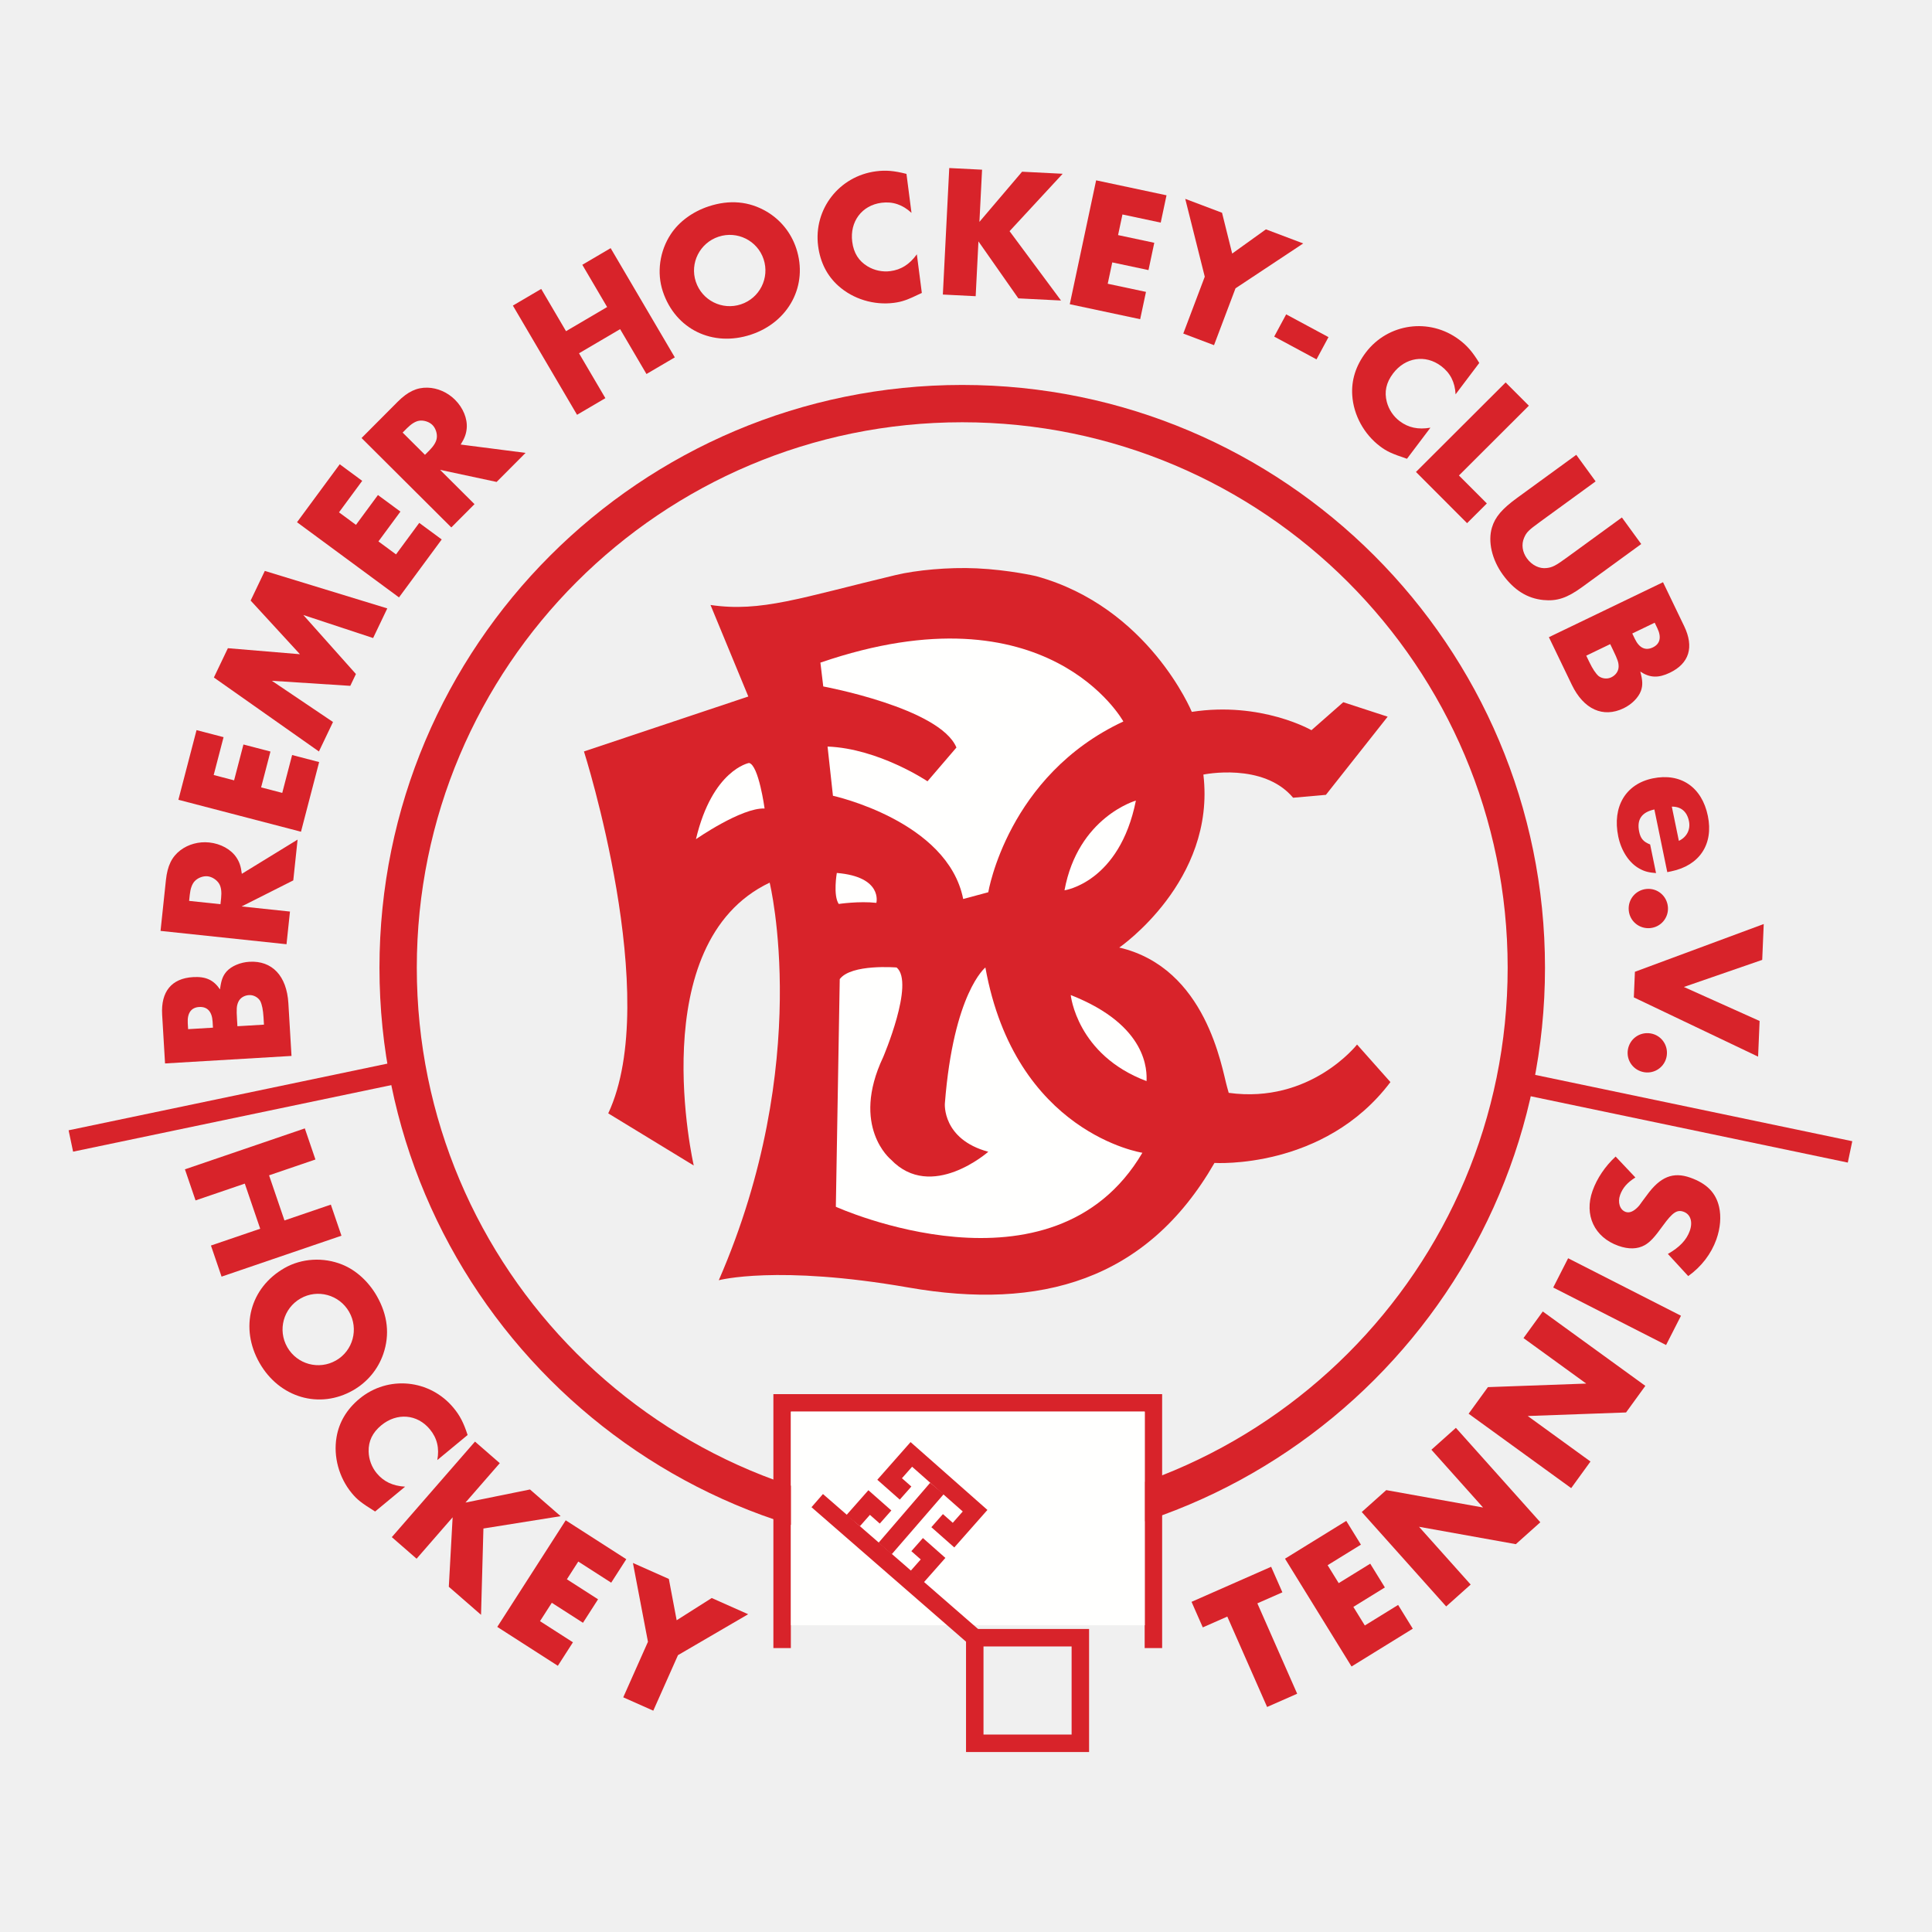
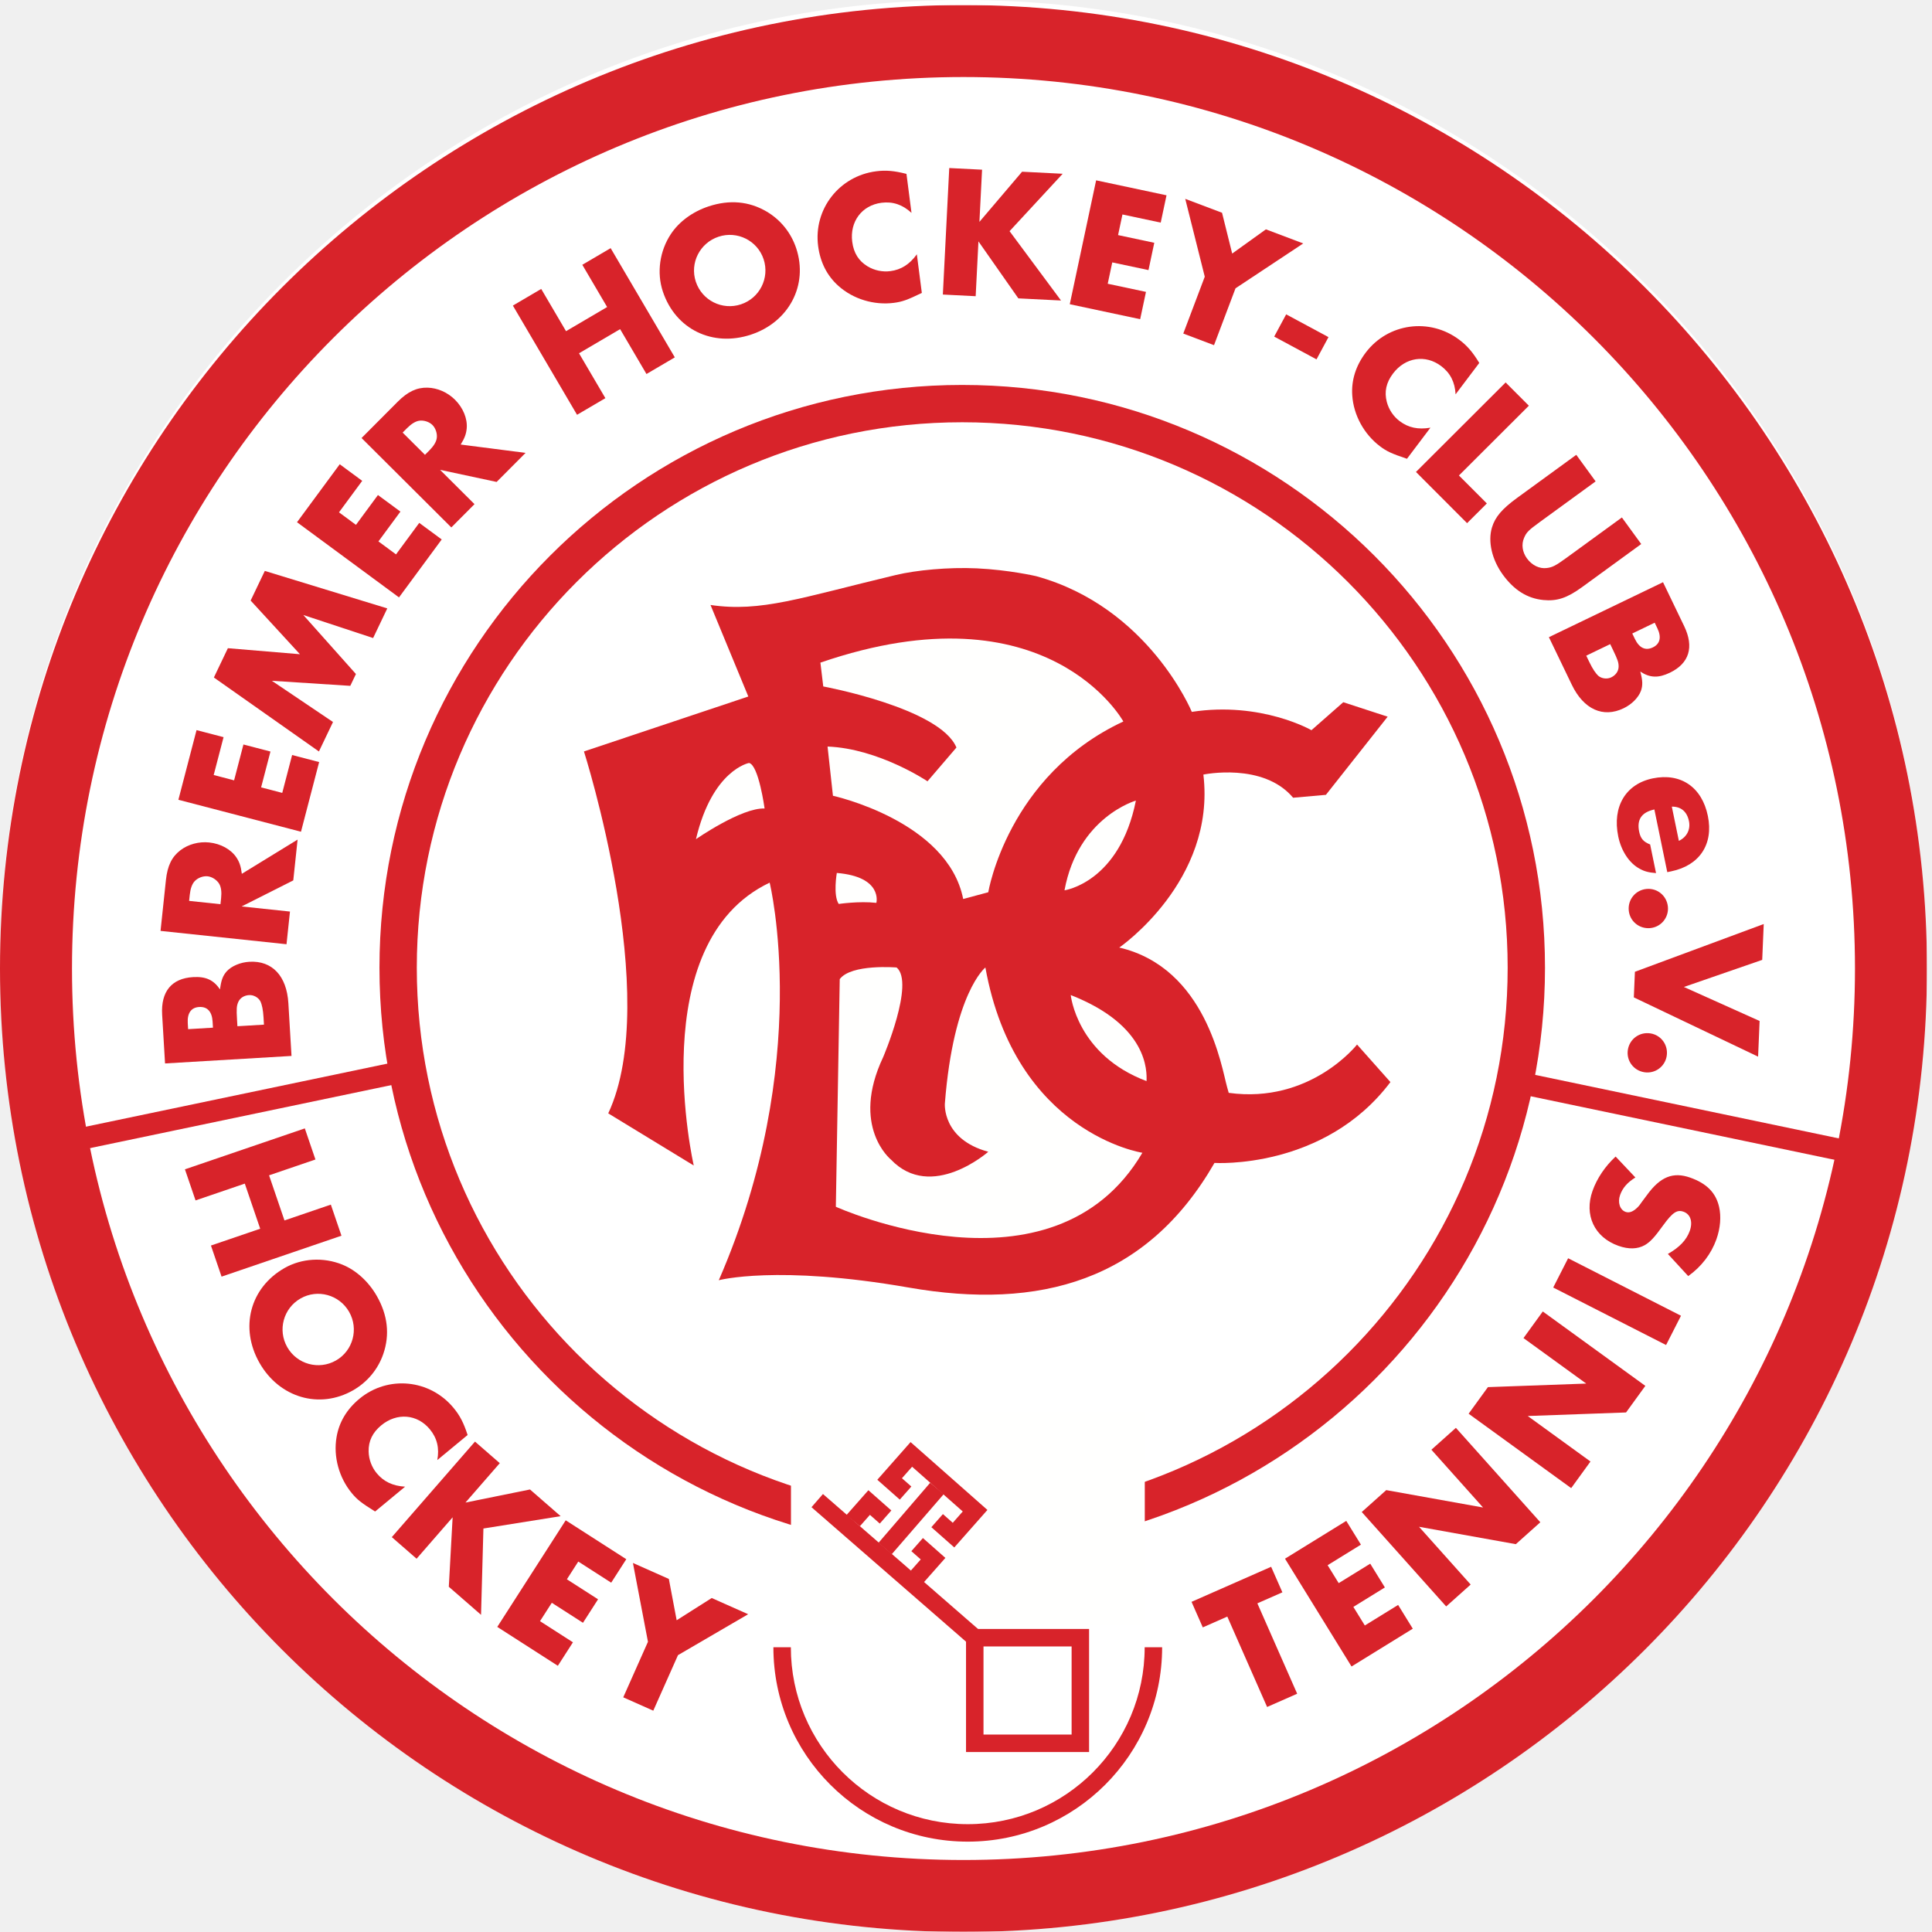
<svg xmlns="http://www.w3.org/2000/svg" xmlns:xlink="http://www.w3.org/1999/xlink" width="354px" height="354px" viewBox="0 0 354 354" version="1.1">
+   <defs>
+     <polygon id="path-z-7s5gzp4d-1" points="0 0 353.079 0 353.079 353.019 0 353.019" />
+   </defs>
  <g id="Bremen" stroke="none" stroke-width="1" fill="none" fill-rule="evenodd">
    <g id="170-BHC-colour">
      <polyline id="Fill-1" fill="#D8232A" points="209.737 301.973 209.737 258.645 144.907 258.645 144.907 301.973 141.707 301.973 141.707 255.445 212.938 255.445 212.94 301.973 209.737 301.973" />
+       <ellipse id="Oval" fill="#FFFFFF" cx="176.5" cy="177" rx="176.5" ry="177" />
      <g id="Group-5" transform="translate(0, 0.921)">
-         <mask id="mask-2" fill="white">
-           <use xlink:href="#path-1" />
+         <mask id="mask-z-7s5gzp4d-2" fill="white">
+           <use xlink:href="#path-z-7s5gzp4d-1" />
        </mask>
        <g id="Clip-3" />
-         <path d="M141.708,300.907 L144.907,300.907 C144.907,309.862 148.533,317.957 154.401,323.829 C160.271,329.696 168.365,333.321 177.323,333.321 C186.278,333.321 194.372,329.696 200.243,323.829 C206.112,317.957 209.737,309.862 209.737,300.907 L212.938,300.907 C212.937,320.579 196.991,336.522 177.323,336.523 C157.651,336.522 141.708,320.579 141.708,300.907" id="Fill-2" fill="#D8232A" mask="url(#mask-2)" />
-         <path d="M61.035,61.036 C31.464,90.617 13.192,131.413 13.192,176.54 C13.192,221.669 31.464,262.462 61.035,292.046 C90.615,321.614 131.412,339.886 176.54,339.886 C221.669,339.886 262.464,321.614 292.046,292.046 C321.616,262.462 339.884,221.669 339.888,176.54 C339.884,131.411 321.616,90.617 292.046,61.036 C262.464,31.466 221.669,13.193 176.54,13.193 C131.412,13.193 90.615,31.466 61.035,61.036 Z M0,176.54 C0,79.036 79.036,0.005 176.54,0 C274.042,0.005 353.075,79.038 353.079,176.54 C353.075,274.044 274.042,353.075 176.54,353.079 C79.036,353.075 0,274.044 0,176.54 L0,176.54 Z" id="Fill-4" fill="#D8232A" mask="url(#mask-2)" />
+         <path d="M141.708,300.907 L144.907,300.907 C144.907,309.862 148.533,317.957 154.401,323.829 C160.271,329.696 168.365,333.321 177.323,333.321 C186.278,333.321 194.372,329.696 200.243,323.829 C206.112,317.957 209.737,309.862 209.737,300.907 L212.938,300.907 C212.937,320.579 196.991,336.522 177.323,336.523 C157.651,336.522 141.708,320.579 141.708,300.907" id="Fill-2" fill="#D8232A" mask="url(#mask-z-7s5gzp4d-2)" />
+         <path d="M61.035,61.036 C31.464,90.617 13.192,131.413 13.192,176.54 C13.192,221.669 31.464,262.462 61.035,292.046 C90.615,321.614 131.412,339.886 176.54,339.886 C221.669,339.886 262.464,321.614 292.046,292.046 C321.616,262.462 339.884,221.669 339.888,176.54 C339.884,131.411 321.616,90.617 292.046,61.036 C262.464,31.466 221.669,13.193 176.54,13.193 C131.412,13.193 90.615,31.466 61.035,61.036 Z M0,176.54 C0,79.036 79.036,0.005 176.54,0 C274.042,0.005 353.075,79.038 353.079,176.54 C353.075,274.044 274.042,353.075 176.54,353.079 C79.036,353.075 0,274.044 0,176.54 L0,176.54 Z" id="Fill-4" fill="#D8232A" mask="url(#mask-z-7s5gzp4d-2)" />
      </g>
      <path d="M105.641,106.644 C87.55,124.74 76.372,149.704 76.37,177.315 C76.372,204.922 87.55,229.883 105.641,247.981 C123.736,266.07 148.7,277.25 176.309,277.252 C203.917,277.25 228.882,266.07 246.978,247.981 C265.069,229.883 276.247,204.922 276.249,177.315 C276.247,149.704 265.069,124.74 246.978,106.644 C228.882,88.553 203.917,77.375 176.309,77.371 C148.7,77.375 123.736,88.553 105.641,106.644 Z M69.53,177.315 C69.53,118.338 117.334,70.533 176.309,70.533 C235.284,70.533 283.089,118.338 283.089,177.315 C283.089,236.287 235.284,284.09 176.309,284.093 C117.334,284.09 69.53,236.287 69.53,177.315 L69.53,177.315 Z" id="Fill-6" fill="#D8232A" />
      <path d="M48.288,186.426 C48.205,185.037 48.008,184.072 47.691,183.428 C47.303,182.754 46.473,182.281 45.639,182.33 C44.735,182.384 43.996,182.846 43.657,183.598 C43.351,184.315 43.312,184.839 43.43,186.819 L43.502,188.035 L48.366,187.746 L48.288,186.426 Z M38.955,187.19 C38.845,185.348 37.989,184.423 36.495,184.512 C35.036,184.598 34.294,185.619 34.403,187.46 L34.469,188.572 L39.021,188.301 L38.955,187.19 Z M30.241,194.854 L29.71,185.926 C29.458,181.688 31.442,179.269 35.368,179.035 C37.695,178.897 39.128,179.544 40.312,181.287 C40.526,179.601 40.826,178.781 41.545,177.971 C42.429,177.012 44.027,176.324 45.694,176.226 C49.864,175.979 52.542,178.817 52.839,183.82 L53.413,193.479 L30.241,194.854 L30.241,194.854 Z" id="Fill-7" fill="#D8232A" />
      <path d="M40.514,164.57 C40.635,163.428 40.519,162.541 40.163,161.943 C39.747,161.234 38.864,160.65 38.034,160.563 C37.203,160.475 36.217,160.86 35.664,161.467 C35.189,161.977 34.89,162.82 34.77,163.962 L34.652,165.069 L40.397,165.677 L40.514,164.57 Z M54.528,153.84 L53.737,161.315 L44.273,166.088 L53.132,167.025 L52.499,173.012 L29.416,170.568 L30.401,161.26 C30.68,158.629 31.482,157 33.044,155.8 C34.491,154.693 36.436,154.165 38.339,154.366 C40.45,154.59 42.335,155.629 43.331,157.134 C43.873,157.961 44.142,158.725 44.311,160.108 L54.528,153.84 L54.528,153.84 Z" id="Fill-8" fill="#D8232A" />
      <polyline id="Fill-9" fill="#D8232A" points="39.155 142.007 42.893 142.982 44.605 136.414 49.556 137.704 47.844 144.272 51.717 145.281 53.525 138.343 58.476 139.633 55.15 152.398 32.686 146.544 36.012 133.779 40.963 135.069 39.155 142.007" />
      <polyline id="Fill-10" fill="#D8232A" points="39.189 124.139 41.755 118.77 54.957 119.872 45.925 110.041 48.521 104.609 70.962 111.477 68.367 116.908 55.576 112.686 65.217 123.502 64.182 125.668 49.815 124.742 61.016 132.293 58.436 137.693 39.189 124.139" />
      <polyline id="Fill-11" fill="#D8232A" points="62.114 93.875 65.223 96.168 69.25 90.705 73.369 93.741 69.341 99.204 72.563 101.579 76.818 95.808 80.936 98.844 73.108 109.462 54.422 95.686 62.25 85.068 66.368 88.104 62.114 93.875" />
      <path d="M78.655,82.548 C79.465,81.734 79.932,80.97 80.028,80.281 C80.149,79.469 79.828,78.461 79.236,77.871 C78.645,77.281 77.635,76.964 76.823,77.088 C76.134,77.188 75.372,77.657 74.561,78.471 L73.776,79.26 L77.869,83.337 L78.655,82.548 Z M96.301,82.981 L90.996,88.307 L80.631,86.088 L86.943,92.375 L82.694,96.641 L66.247,80.259 L72.854,73.626 C74.721,71.752 76.368,70.986 78.337,71.031 C80.157,71.077 82.005,71.885 83.361,73.236 C84.865,74.734 85.682,76.726 85.513,78.523 C85.416,79.507 85.147,80.271 84.411,81.453 L96.301,82.981 L96.301,82.981 Z" id="Fill-12" fill="#D8232A" />
      <polyline id="Fill-13" fill="#D8232A" points="111.245 56.258 106.698 48.517 111.889 45.468 123.646 65.481 118.454 68.53 113.625 60.309 106.093 64.733 110.923 72.955 105.732 76.004 93.975 55.991 99.166 52.941 103.713 60.683 111.245 56.258" />
      <path d="M127.492,51.608 C128.629,55.045 132.323,56.901 135.76,55.764 C139.196,54.627 141.053,50.932 139.916,47.496 C138.79,44.092 135.095,42.235 131.659,43.373 C128.221,44.51 126.365,48.205 127.492,51.608 Z M140.474,38.768 C143.024,40.271 144.946,42.641 145.897,45.516 C148.118,52.224 144.57,59.008 137.598,61.315 C130.559,63.645 123.742,60.329 121.445,53.389 C120.307,49.953 120.866,45.991 122.92,42.892 C124.432,40.594 126.946,38.773 129.821,37.821 C133.654,36.552 137.242,36.868 140.474,38.768 L140.474,38.768 Z" id="Fill-14" fill="#D8232A" />
      <path d="M167.014,39.004 C165.38,37.496 163.583,36.887 161.512,37.154 C157.923,37.617 155.678,40.608 156.154,44.301 C156.421,46.372 157.346,47.831 158.982,48.813 C160.237,49.563 161.713,49.863 163.129,49.681 C165.096,49.427 166.654,48.454 167.993,46.597 L168.907,53.671 C166.232,54.964 165.327,55.291 163.774,55.492 C160.151,55.96 156.317,54.805 153.619,52.382 C151.557,50.543 150.292,48.075 149.904,45.073 C149.035,38.344 153.757,32.261 160.521,31.387 C162.316,31.156 163.806,31.279 166.091,31.861 L167.014,39.004" id="Fill-15" fill="#D8232A" />
      <polyline id="Fill-16" fill="#D8232A" points="187.276 31.463 194.714 31.84 184.983 42.357 194.411 55.064 186.591 54.669 179.28 44.23 178.772 54.273 172.759 53.969 173.931 30.789 179.944 31.092 179.46 40.65 187.276 31.463" />
      <polyline id="Fill-17" fill="#D8232A" points="205.667 39.297 204.864 43.075 211.499 44.486 210.437 49.489 203.8 48.078 202.968 51.992 209.978 53.482 208.913 58.486 196.015 55.742 200.843 33.042 213.741 35.785 212.679 40.789 205.667 39.297" />
      <polyline id="Fill-18" fill="#D8232A" points="217.173 36.437 223.913 38.983 225.774 46.459 231.952 42.023 238.79 44.607 226.382 52.828 222.444 63.246 216.812 61.117 220.749 50.699 217.173 36.437" />
      <polyline id="Fill-19" fill="#D8232A" points="243.417 61.771 241.224 65.846 233.472 61.673 235.665 57.598 243.417 61.771" />
      <path d="M266.706,72.253 C266.595,70.032 265.737,68.338 264.069,67.08 C261.181,64.9 257.483,65.468 255.241,68.441 C253.983,70.107 253.622,71.798 254.104,73.644 C254.476,75.058 255.321,76.307 256.46,77.166 C258.046,78.36 259.839,78.755 262.097,78.365 L257.8,84.061 C254.983,83.113 254.106,82.714 252.856,81.771 C249.94,79.57 248.007,76.063 247.774,72.443 C247.587,69.686 248.409,67.037 250.233,64.619 C254.319,59.202 261.952,58.158 267.397,62.266 C268.841,63.356 269.819,64.486 271.046,66.502 L266.706,72.253" id="Fill-20" fill="#D8232A" />
      <polyline id="Fill-21" fill="#D8232A" points="267.321 87.122 272.435 92.246 268.813 95.86 259.446 86.475 275.878 70.076 280.132 74.338 267.321 87.122" />
      <path d="M282.208,95.6 C280.069,97.156 279.688,97.52 279.249,98.571 C278.737,99.762 278.94,101.164 279.78,102.317 C280.702,103.584 282.091,104.251 283.39,104.081 C284.429,103.971 285.052,103.646 287.022,102.212 L297.179,94.817 L300.722,99.685 L289.89,107.571 C287.132,109.578 285.292,110.186 282.79,109.942 C279.87,109.656 277.44,108.152 275.372,105.311 C273.345,102.525 272.599,99.193 273.372,96.65 C273.95,94.723 275.231,93.231 277.989,91.223 L288.821,83.337 L292.366,88.205 L282.208,95.6" id="Fill-22" fill="#D8232A" />
      <path d="M299.563,117.078 C300.364,118.739 301.507,119.27 302.856,118.621 C304.173,117.986 304.472,116.761 303.671,115.1 L303.187,114.097 L299.081,116.075 L299.563,117.078 Z M291.222,121.328 C291.827,122.582 292.374,123.399 292.913,123.874 C293.528,124.35 294.476,124.473 295.228,124.11 C296.042,123.718 296.552,123.009 296.579,122.185 C296.591,121.407 296.427,120.906 295.565,119.12 L295.038,118.023 L290.647,120.137 L291.222,121.328 Z M304.714,106.68 L308.593,114.736 C310.437,118.561 309.521,121.551 305.978,123.257 C303.878,124.269 302.308,124.215 300.55,123.053 C300.991,124.693 301.026,125.566 300.669,126.588 C300.216,127.81 298.999,129.053 297.493,129.777 C293.731,131.589 290.177,129.981 288.001,125.467 L283.804,116.752 L304.714,106.68 L304.714,106.68 Z" id="Fill-23" fill="#D8232A" />
      <path d="M307.618,154.071 C309.075,153.38 309.784,151.991 309.468,150.457 C309.103,148.685 307.991,147.777 306.327,147.8 L307.618,154.071 Z M303.13,148.317 C300.784,148.835 299.884,150.157 300.347,152.406 C300.608,153.668 301.157,154.265 302.354,154.729 L303.435,159.978 C302.062,159.869 301.312,159.669 300.427,159.176 C298.511,158.15 297.052,155.892 296.511,153.268 C295.388,147.815 297.868,143.645 302.843,142.62 C307.956,141.567 311.841,144.213 312.929,149.496 C313.995,154.676 311.425,158.581 306.21,159.655 L305.495,159.802 L303.13,148.317 L303.13,148.317 Z" id="Fill-24" fill="#D8232A" />
      <path d="M302.354,170.056 C300.343,170.233 298.608,168.779 298.435,166.803 C298.257,164.793 299.71,163.057 301.72,162.879 C303.696,162.705 305.433,164.158 305.61,166.169 C305.784,168.145 304.331,169.881 302.354,170.056" id="Fill-25" fill="#D8232A" />
      <polyline id="Fill-26" fill="#D8232A" points="308.538 180.842 322.413 187.074 322.136 193.609 299.366 182.752 299.565 178.059 323.169 169.309 322.89 175.879 308.538 180.842" />
      <path d="M301.286,196.465 C299.292,196.149 297.962,194.317 298.272,192.357 C298.591,190.363 300.423,189.032 302.417,189.349 C304.376,189.66 305.706,191.492 305.39,193.486 C305.077,195.445 303.245,196.775 301.286,196.465" id="Fill-27" fill="#D8232A" />
      <polyline id="Fill-28" fill="#D8232A" points="52.123 223.621 60.62 220.721 62.565 226.418 40.597 233.917 38.652 228.219 47.676 225.139 44.854 216.872 35.831 219.953 33.885 214.255 55.852 206.756 57.797 212.454 49.301 215.355 52.123 223.621" />
      <path d="M55.07,237.918 C51.928,239.715 50.841,243.703 52.638,246.846 C54.434,249.987 58.423,251.074 61.565,249.277 C64.677,247.499 65.764,243.51 63.967,240.367 C62.171,237.226 58.182,236.139 55.07,237.918 Z M70.228,248.093 C69.262,250.891 67.32,253.244 64.691,254.746 C58.559,258.253 51.206,256.121 47.562,249.746 C43.883,243.312 45.781,235.973 52.125,232.346 C55.268,230.55 59.26,230.312 62.705,231.709 C65.256,232.736 67.54,234.838 69.043,237.467 C71.047,240.971 71.449,244.549 70.228,248.093 L70.228,248.093 Z" id="Fill-29" fill="#D8232A" />
      <path d="M80.128,267.526 C80.533,265.34 80.09,263.494 78.758,261.885 C76.452,259.096 72.723,258.791 69.854,261.164 C68.245,262.495 67.503,264.057 67.545,265.964 C67.58,267.426 68.114,268.836 69.023,269.936 C70.288,271.464 71.942,272.264 74.227,272.406 L68.73,276.953 C66.209,275.379 65.449,274.788 64.451,273.581 C62.122,270.766 61.054,266.906 61.665,263.331 C62.12,260.606 63.533,258.218 65.866,256.288 C71.096,251.963 78.762,252.714 83.108,257.971 C84.262,259.365 84.952,260.691 85.68,262.936 L80.128,267.526" id="Fill-30" fill="#D8232A" />
      <polyline id="Fill-31" fill="#D8232A" points="97.111 272.917 102.727 277.808 88.577 280.068 88.141 295.885 82.236 290.742 82.935 278.016 76.331 285.602 71.79 281.648 87.033 264.143 91.573 268.096 85.289 275.313 97.111 272.917" />
      <polyline id="Fill-32" fill="#D8232A" points="105.958 286.123 103.871 289.373 109.582 293.039 106.818 297.344 101.107 293.678 98.946 297.046 104.979 300.918 102.214 305.223 91.116 298.098 103.655 278.566 114.753 285.691 111.99 289.995 105.958 286.123" />
      <polyline id="Fill-33" fill="#D8232A" points="115.971 286.381 122.553 289.309 123.985 296.879 130.408 292.804 137.085 295.775 124.227 303.273 119.7 313.448 114.198 311 118.725 300.824 115.971 286.381" />
      <polyline id="Fill-34" fill="#D8232A" points="237.681 310.342 232.171 312.769 224.878 296.207 220.386 298.186 218.325 293.504 232.911 287.08 234.972 291.762 230.386 293.781 237.681 310.342" />
      <polyline id="Fill-35" fill="#D8232A" points="243.261 286.791 245.29 290.077 251.065 286.514 253.751 290.867 247.976 294.432 250.077 297.836 256.179 294.072 258.864 298.426 247.64 305.352 235.452 285.598 246.675 278.672 249.362 283.025 243.261 286.791" />
      <polyline id="Fill-36" fill="#D8232A" points="249.513 277.046 254.001 273.033 271.737 276.219 262.276 265.635 266.763 261.623 282.233 278.925 277.745 282.938 260.007 279.752 269.47 290.336 264.983 294.348 249.513 277.046" />
      <polyline id="Fill-37" fill="#D8232A" points="269.095 259.037 272.63 254.163 290.644 253.512 279.149 245.176 282.685 240.301 301.476 253.932 297.94 258.805 279.927 259.455 291.423 267.793 287.888 272.667 269.095 259.037" />
      <polyline id="Fill-38" fill="#D8232A" points="308.007 241.084 305.274 246.448 284.595 235.912 287.327 230.549 308.007 241.084" />
      <path d="M299.651,215.749 C298.181,216.667 297.315,217.651 296.849,218.963 C296.37,220.307 296.806,221.681 297.854,222.053 C298.542,222.299 299.274,222.005 300.085,221.185 C300.308,220.969 300.376,220.881 300.897,220.144 L301.745,219.005 C304.212,215.598 306.575,214.665 309.722,215.784 C312.739,216.857 314.39,218.552 314.987,221.128 C315.394,222.897 315.229,225.018 314.495,227.084 C313.552,229.738 311.755,232.092 309.331,233.817 L305.604,229.758 C307.729,228.557 309.022,227.206 309.616,225.534 C310.212,223.861 309.743,222.477 308.466,222.022 C307.284,221.603 306.46,222.158 304.728,224.534 C303.12,226.77 302.356,227.568 301.376,228.144 C300.042,228.887 298.433,228.943 296.53,228.268 C292.138,226.706 290.226,222.628 291.8,218.201 C292.616,215.906 294.103,213.702 296.03,211.913 L299.651,215.749" id="Fill-39" fill="#D8232A" />
      <polyline id="Fill-40" fill="#D8232A" points="277.372 200.219 278.192 196.303 339.392 209.104 338.571 213.019 277.372 200.219" />
      <polyline id="Fill-41" fill="#D8232A" points="74.592 198.219 73.771 194.303 12.571 207.104 13.392 211.019 74.592 198.219" />
      <path d="M130.186,110.85 L137.114,127.621 L106.998,137.688 C106.998,137.688 121.385,182.791 111.448,204.002 L127.118,213.557 C127.118,213.557 117.713,172.809 141.026,161.725 C141.026,161.725 149.093,194.639 131.704,234.576 C131.704,234.576 142.405,231.71 166.482,235.914 C190.56,240.117 210.11,234.675 222.53,213.083 C222.53,213.083 242.628,214.385 254.767,198.27 L248.651,191.39 C248.651,191.39 240.12,202.311 225.136,200.242 C225.136,200.242 224.913,199.443 224.829,199.141 C223.843,195.639 221.042,177.356 205.085,173.619 C205.085,173.619 222.821,161.443 220.495,141.925 C220.495,141.925 231.456,139.627 236.937,146.168 L242.946,145.637 L254.261,131.318 L246.128,128.666 L240.296,133.793 C240.296,133.793 231.103,128.49 218.374,130.435 C218.374,130.435 210.468,111.209 189.823,105.563 C189.823,105.563 184.839,104.412 178.983,104.139 C173.759,103.895 167.842,104.474 164.148,105.357 C146.661,109.534 139.458,112.214 130.186,110.85" id="Fill-42" fill="#D8232A" />
      <path d="M151.633,136.791 L152.621,145.809 C152.621,145.809 173.657,150.404 176.485,164.723 L181.081,163.486 C181.081,163.486 184.616,142.097 205.831,132.197 C205.831,132.197 192.042,107.094 150.322,121.413 L150.846,125.779 C150.846,125.779 172.243,129.723 175.247,136.97 L169.944,143.157 C169.944,143.157 161.002,137.145 151.633,136.791" id="Fill-43" fill="#FFFFFE" />
      <path d="M137.241,139.798 C137.241,139.798 130.524,141.035 127.519,153.763 C127.519,153.763 135.854,147.964 140.096,148.141 C140.096,148.141 139.009,140.151 137.241,139.798" id="Fill-44" fill="#FFFFFE" />
      <path d="M153.329,159.951 C153.329,159.951 152.62,164.041 153.68,165.632 C153.68,165.632 157.394,165.076 160.576,165.43 C160.576,165.43 161.814,160.658 153.329,159.951" id="Fill-45" fill="#FFFFFE" />
      <path d="M164.289,177.274 C164.289,177.274 155.987,176.574 153.866,179.402 L153.152,221.115 C153.152,221.115 192.88,239.152 209.319,211.222 C209.319,211.222 186.032,207.681 180.552,177.274 C180.552,177.274 174.719,181.871 173.127,202.199 C173.127,202.199 172.597,208.741 181.083,211.039 C181.083,211.039 170.653,220.232 163.229,212.453 C163.229,212.453 155.803,206.443 161.814,193.715 C161.814,193.715 167.647,180.104 164.289,177.274" id="Fill-46" fill="#FFFFFE" />
      <path d="M208.13,146.692 C208.13,146.692 197.522,149.697 195.048,163.133 C195.048,163.133 205.124,161.718 208.13,146.692" id="Fill-47" fill="#FFFFFE" />
      <path d="M210.081,198.088 C210.146,196.3 210.392,187.894 196.192,182.323 C196.192,182.323 197.288,193.293 210.081,198.088" id="Fill-48" fill="#FFFFFE" />
      <polyline id="Fill-49" fill="#FFFFFE" points="209.759 297.792 209.759 301.984 209.759 258.656 144.928 258.656 144.928 297.792" />
      <path d="M180.206,317.822 L196.351,317.822 L196.351,301.678 L180.206,301.678 L180.206,317.822 Z M177.005,321.024 L199.552,321.024 L199.552,298.476 L177.005,298.476 L177.005,321.024 Z" id="Fill-50" fill="#D8232A" />
      <polyline id="Fill-51" fill="#D8232A" points="177.554 301.283 148.689 276.164 150.791 273.75 179.655 298.87" />
      <path d="M166.845,287.839 L168.706,285.734 L166.989,284.219 L169.106,281.818 L173.223,285.455 L169.251,289.951 L166.845,287.839 Z M155.083,277.621 L159.116,273.053 L163.32,276.765 L161.202,279.164 L159.396,277.568 L157.564,279.645 L155.083,277.621 Z" id="Fill-52" fill="#D8232A" />
      <polyline id="Fill-53" fill="#D8232A" points="170.653 279.828 172.771 277.43 174.575 279.022 176.405 276.947 167.125 268.75 165.264 270.856 166.985 272.375 166.986 272.377 164.867 274.774 160.75 271.136 166.844 264.234 180.925 276.666 174.854 283.539 170.653 279.828" />
      <polyline id="Fill-54" fill="#D8232A" points="160.969 282.687 170.435 271.686 172.919 273.774 163.394 284.777 160.969 282.687" />
    </g>
  </g>
</svg>
